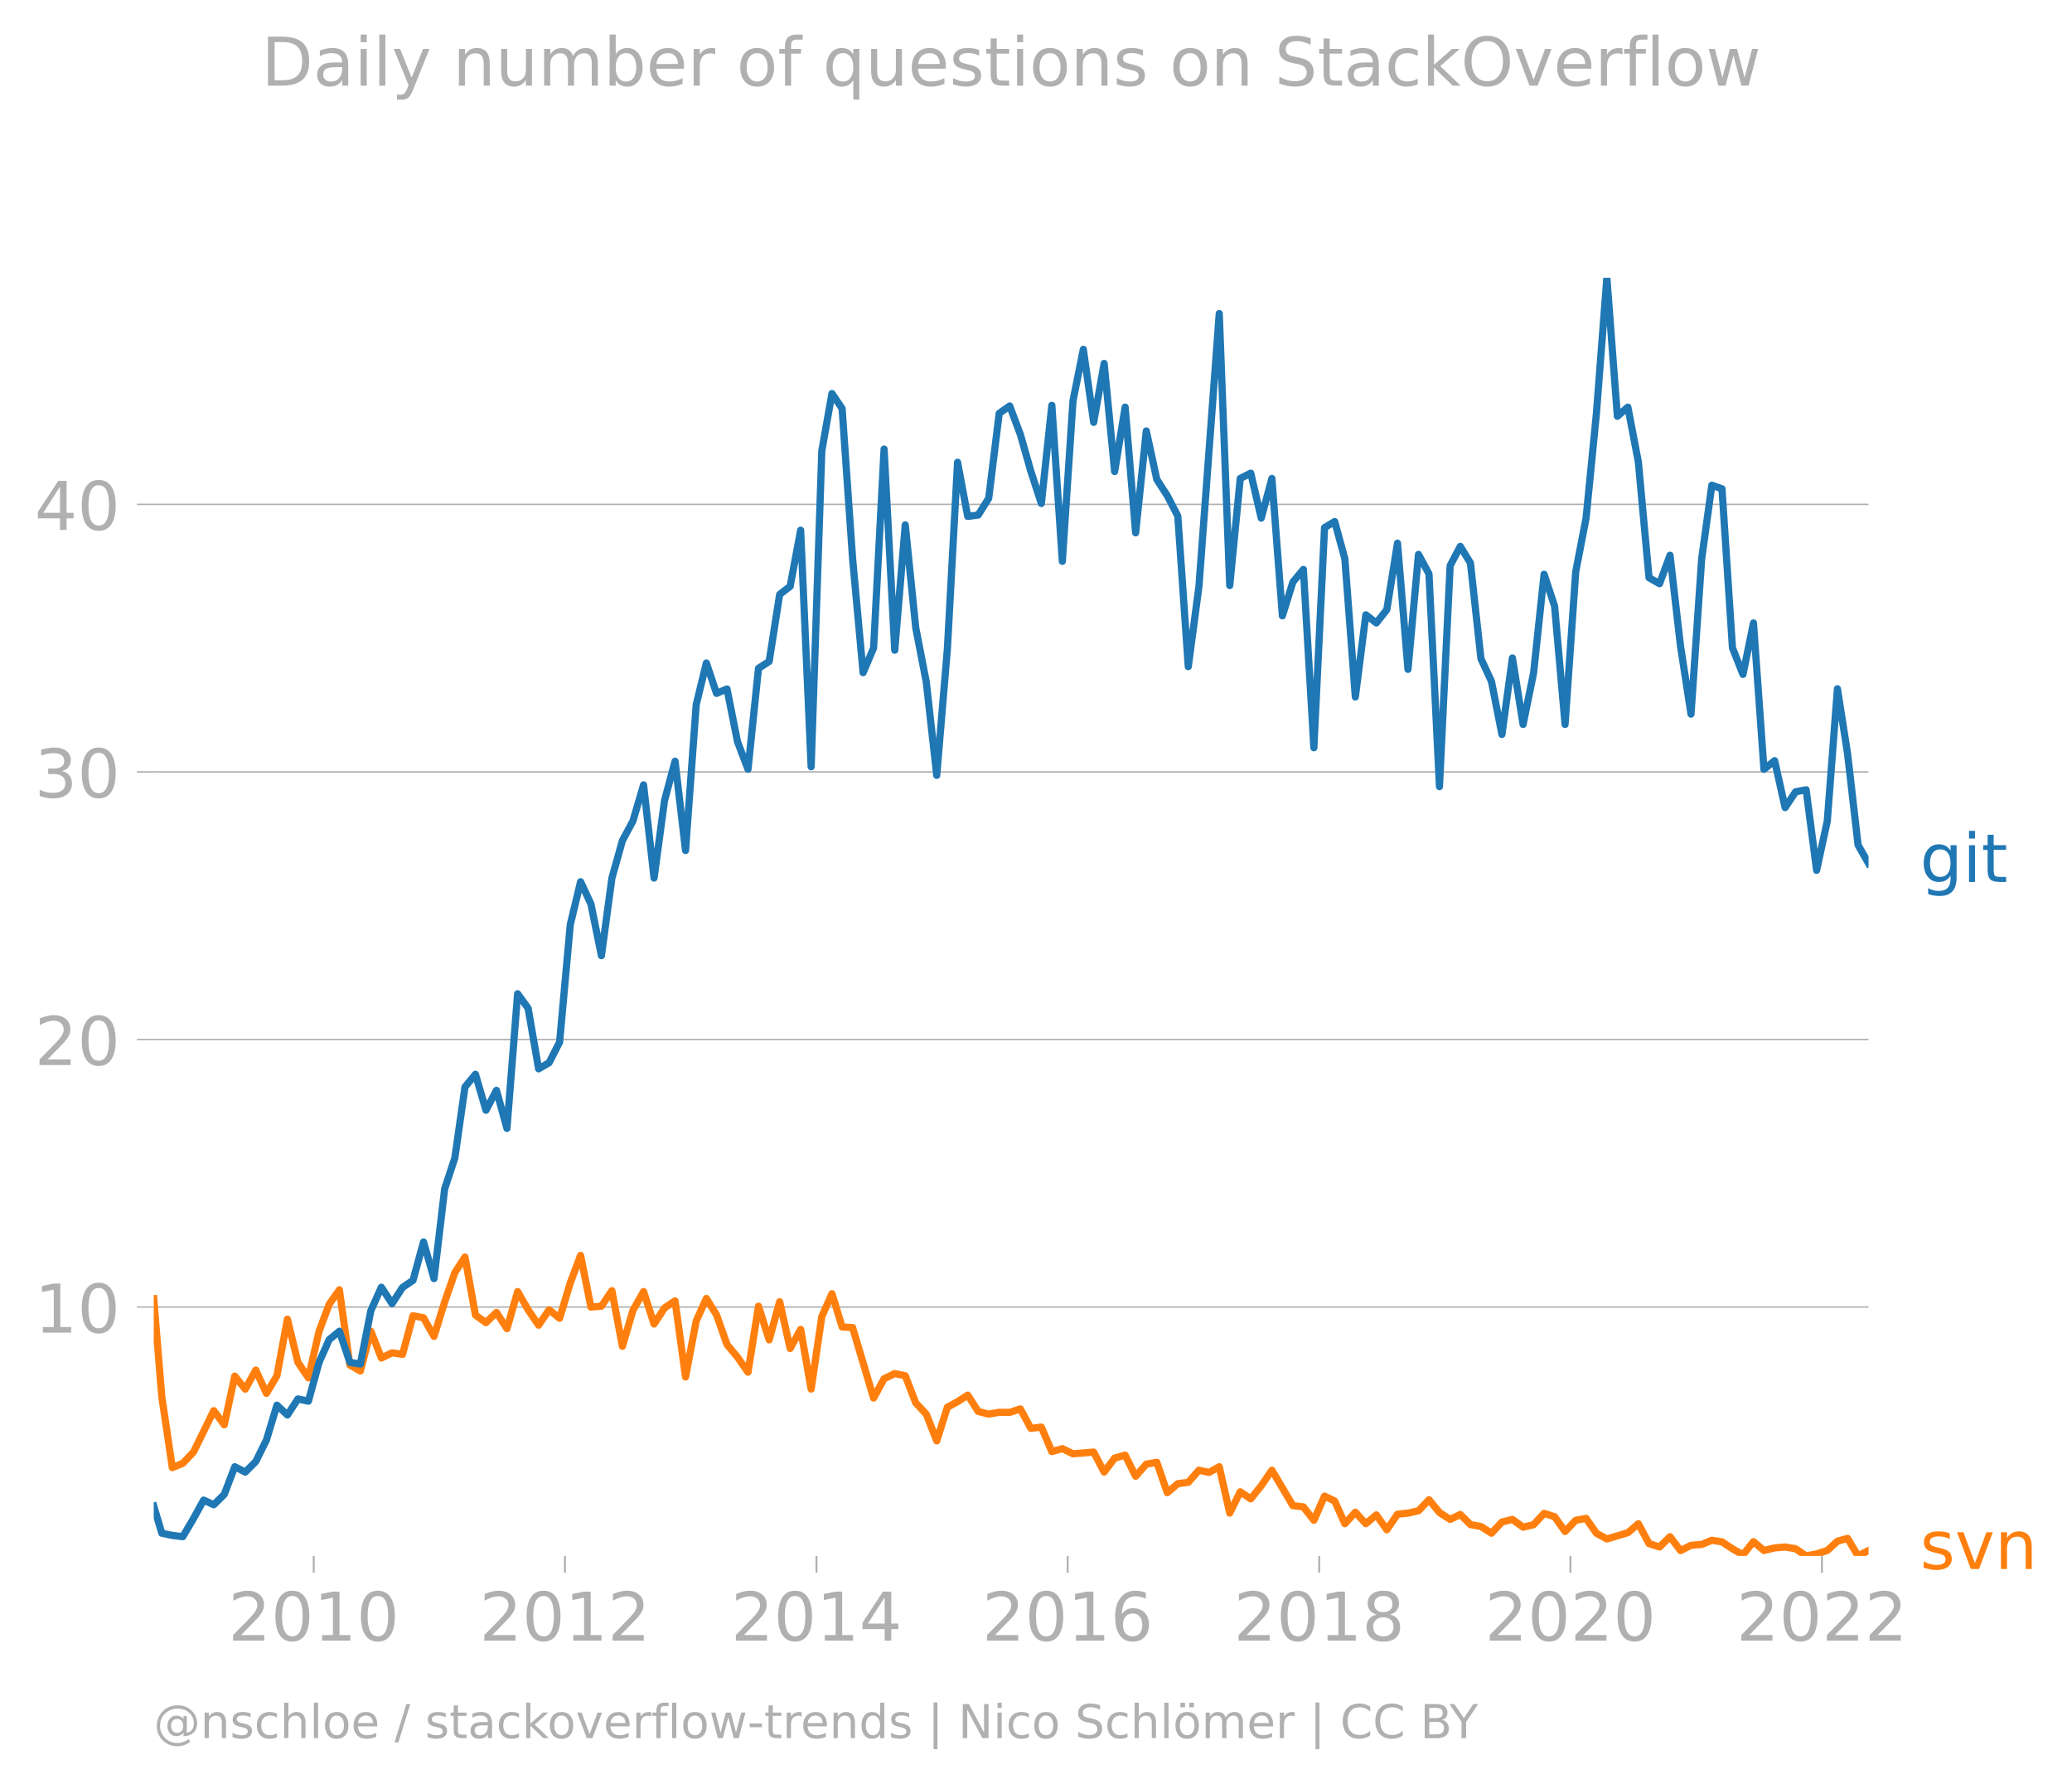
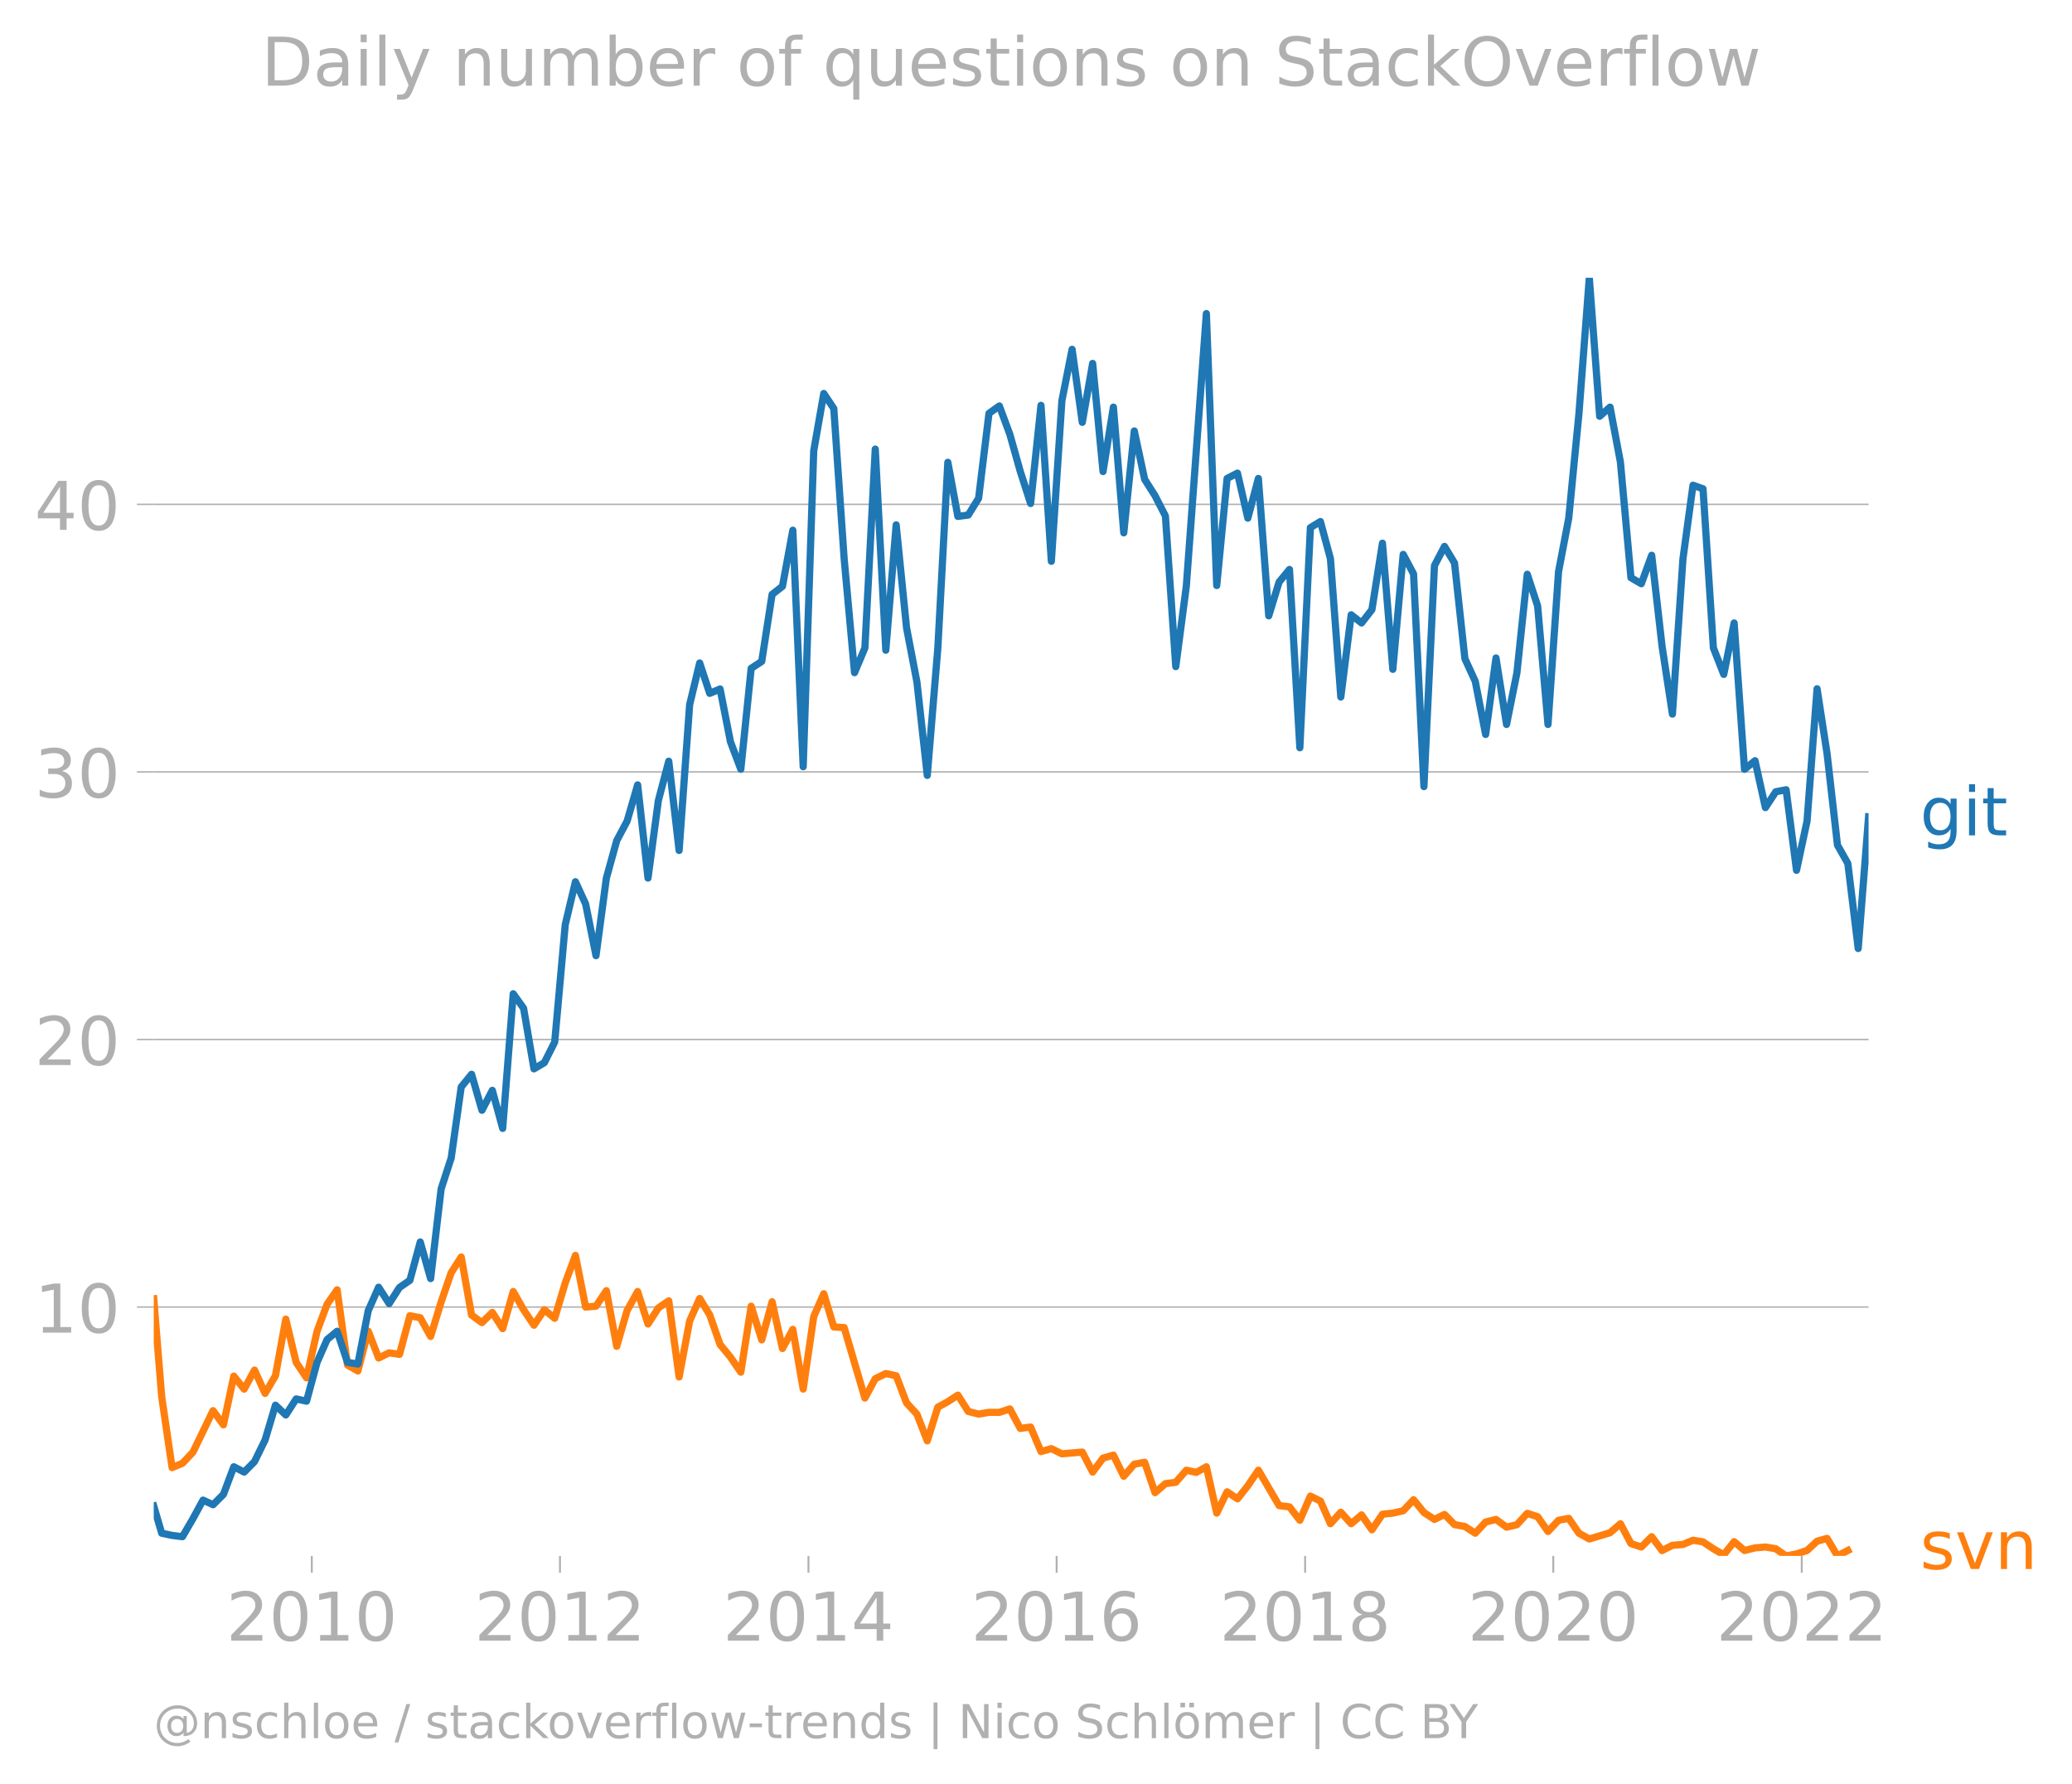
<svg xmlns="http://www.w3.org/2000/svg" xmlns:xlink="http://www.w3.org/1999/xlink" width="575.334" height="495.169" viewBox="0 0 431.5 371.377">
  <defs>
    <style>*{stroke-linejoin:round;stroke-linecap:butt}</style>
  </defs>
  <g id="figure_1">
    <path d="M0 371.377h431.5V0H0v371.377z" style="fill:none" id="patch_1" />
    <g id="axes_1">
      <path d="M32.015 323.95h357.12V57.838H32.015V323.95z" style="fill:none" id="patch_2" />
      <g id="matplotlib.axis_1">
        <g id="xtick_1">
          <g id="line2d_1">
            <defs>
-               <path id="m2848f52744" d="M0 0v3.5" style="stroke:#b0b0b0;stroke-width:.4" />
-             </defs>
-             <use xlink:href="#m2848f52744" x="65.337" y="323.95" style="fill:#b0b0b0;stroke:#b0b0b0;stroke-width:.4" />
-           </g>
-           <g style="fill:#b0b0b0" transform="matrix(.14 0 0 -.14 47.522 341.588)" id="text_1">
+               <path id="m1776e7168a" d="M0 0v3.5" style="stroke:#b0b0b0;stroke-width:.4" />
+             </defs>
+             <use xlink:href="#m1776e7168a" x="64.934" y="323.95" style="fill:#b0b0b0;stroke:#b0b0b0;stroke-width:.4" />
+           </g>
+           <g style="fill:#b0b0b0" transform="matrix(.14 0 0 -.14 47.12 341.588)" id="text_1">
            <defs>
              <path id="DejaVuSans-32" d="M1228 531h2203V0H469v531q359 372 979 998 621 627 780 809 303 340 423 576 121 236 121 464 0 372-261 606-261 235-680 235-297 0-627-103-329-103-704-313v638q381 153 712 231 332 78 607 78 725 0 1156-363 431-362 431-968 0-288-108-546-107-257-392-607-78-91-497-524-418-433-1181-1211z" transform="scale(.01563)" />
              <path id="DejaVuSans-30" d="M2034 4250q-487 0-733-480-245-479-245-1442 0-959 245-1439 246-480 733-480 491 0 736 480 246 480 246 1439 0 963-246 1442-245 480-736 480zm0 500q785 0 1199-621 414-620 414-1801 0-1178-414-1799Q2819-91 2034-91q-784 0-1198 620-414 621-414 1799 0 1181 414 1801 414 621 1198 621z" transform="scale(.01563)" />
              <path id="DejaVuSans-31" d="M794 531h1031v3560L703 3866v575l1116 225h631V531h1031V0H794v531z" transform="scale(.01563)" />
            </defs>
            <use xlink:href="#DejaVuSans-32" />
            <use xlink:href="#DejaVuSans-30" x="63.623" />
            <use xlink:href="#DejaVuSans-31" x="127.246" />
            <use xlink:href="#DejaVuSans-30" x="190.869" />
          </g>
        </g>
        <g id="xtick_2">
-           <use xlink:href="#m2848f52744" x="117.649" y="323.95" style="fill:#b0b0b0;stroke:#b0b0b0;stroke-width:.4" id="line2d_2" />
-           <g style="fill:#b0b0b0" transform="matrix(.14 0 0 -.14 99.834 341.588)" id="text_2">
+           <use xlink:href="#m1776e7168a" x="116.614" y="323.95" style="fill:#b0b0b0;stroke:#b0b0b0;stroke-width:.4" id="line2d_2" />
+           <g style="fill:#b0b0b0" transform="matrix(.14 0 0 -.14 98.799 341.588)" id="text_2">
            <use xlink:href="#DejaVuSans-32" />
            <use xlink:href="#DejaVuSans-30" x="63.623" />
            <use xlink:href="#DejaVuSans-31" x="127.246" />
            <use xlink:href="#DejaVuSans-32" x="190.869" />
          </g>
        </g>
        <g id="xtick_3">
-           <use xlink:href="#m2848f52744" x="170.033" y="323.95" style="fill:#b0b0b0;stroke:#b0b0b0;stroke-width:.4" id="line2d_3" />
-           <g style="fill:#b0b0b0" transform="matrix(.14 0 0 -.14 152.218 341.588)" id="text_3">
+           <use xlink:href="#m1776e7168a" x="168.364" y="323.95" style="fill:#b0b0b0;stroke:#b0b0b0;stroke-width:.4" id="line2d_3" />
+           <g style="fill:#b0b0b0" transform="matrix(.14 0 0 -.14 150.55 341.588)" id="text_3">
            <defs>
              <path id="DejaVuSans-34" d="M2419 4116 825 1625h1594v2491zm-166 550h794V1625h666v-525h-666V0h-628v1100H313v609l1940 2957z" transform="scale(.01563)" />
            </defs>
            <use xlink:href="#DejaVuSans-32" />
            <use xlink:href="#DejaVuSans-30" x="63.623" />
            <use xlink:href="#DejaVuSans-31" x="127.246" />
            <use xlink:href="#DejaVuSans-34" x="190.869" />
          </g>
        </g>
        <g id="xtick_4">
-           <use xlink:href="#m2848f52744" x="222.345" y="323.95" style="fill:#b0b0b0;stroke:#b0b0b0;stroke-width:.4" id="line2d_4" />
-           <g style="fill:#b0b0b0" transform="matrix(.14 0 0 -.14 204.53 341.588)" id="text_4">
+           <use xlink:href="#m1776e7168a" x="220.044" y="323.95" style="fill:#b0b0b0;stroke:#b0b0b0;stroke-width:.4" id="line2d_4" />
+           <g style="fill:#b0b0b0" transform="matrix(.14 0 0 -.14 202.229 341.588)" id="text_4">
            <defs>
              <path id="DejaVuSans-36" d="M2113 2584q-425 0-674-291-248-290-248-796 0-503 248-796 249-292 674-292t673 292q248 293 248 796 0 506-248 796-248 291-673 291zm1253 1979v-575q-238 112-480 171-242 60-480 60-625 0-955-422-329-422-376-1275 184 272 462 417 279 145 613 145 703 0 1111-427 408-426 408-1160 0-719-425-1154Q2819-91 2113-91q-810 0-1238 620-428 621-428 1799 0 1106 525 1764t1409 658q238 0 480-47t505-140z" transform="scale(.01563)" />
            </defs>
            <use xlink:href="#DejaVuSans-32" />
            <use xlink:href="#DejaVuSans-30" x="63.623" />
            <use xlink:href="#DejaVuSans-31" x="127.246" />
            <use xlink:href="#DejaVuSans-36" x="190.869" />
          </g>
        </g>
        <g id="xtick_5">
-           <use xlink:href="#m2848f52744" x="274.729" y="323.95" style="fill:#b0b0b0;stroke:#b0b0b0;stroke-width:.4" id="line2d_5" />
-           <g style="fill:#b0b0b0" transform="matrix(.14 0 0 -.14 256.914 341.588)" id="text_5">
+           <use xlink:href="#m1776e7168a" x="271.794" y="323.95" style="fill:#b0b0b0;stroke:#b0b0b0;stroke-width:.4" id="line2d_5" />
+           <g style="fill:#b0b0b0" transform="matrix(.14 0 0 -.14 253.98 341.588)" id="text_5">
            <defs>
              <path id="DejaVuSans-38" d="M2034 2216q-450 0-708-241-257-241-257-662 0-422 257-663 258-241 708-241t709 242q260 243 260 662 0 421-258 662-257 241-711 241zm-631 268q-406 100-633 378-226 279-226 679 0 559 398 884 399 325 1092 325 697 0 1094-325t397-884q0-400-227-679-226-278-629-378 456-106 710-416 255-309 255-755 0-679-414-1042Q2806-91 2034-91q-771 0-1186 362-414 363-414 1042 0 446 256 755 257 310 713 416zm-231 997q0-362 226-565 227-203 636-203 407 0 636 203 230 203 230 565 0 363-230 566-229 203-636 203-409 0-636-203-226-203-226-566z" transform="scale(.01563)" />
            </defs>
            <use xlink:href="#DejaVuSans-32" />
            <use xlink:href="#DejaVuSans-30" x="63.623" />
            <use xlink:href="#DejaVuSans-31" x="127.246" />
            <use xlink:href="#DejaVuSans-38" x="190.869" />
          </g>
        </g>
        <g id="xtick_6">
-           <use xlink:href="#m2848f52744" x="327.041" y="323.95" style="fill:#b0b0b0;stroke:#b0b0b0;stroke-width:.4" id="line2d_6" />
-           <g style="fill:#b0b0b0" transform="matrix(.14 0 0 -.14 309.226 341.588)" id="text_6">
+           <use xlink:href="#m1776e7168a" x="323.474" y="323.95" style="fill:#b0b0b0;stroke:#b0b0b0;stroke-width:.4" id="line2d_6" />
+           <g style="fill:#b0b0b0" transform="matrix(.14 0 0 -.14 305.659 341.588)" id="text_6">
            <use xlink:href="#DejaVuSans-32" />
            <use xlink:href="#DejaVuSans-30" x="63.623" />
            <use xlink:href="#DejaVuSans-32" x="127.246" />
            <use xlink:href="#DejaVuSans-30" x="190.869" />
          </g>
        </g>
        <g id="xtick_7">
-           <use xlink:href="#m2848f52744" x="379.425" y="323.95" style="fill:#b0b0b0;stroke:#b0b0b0;stroke-width:.4" id="line2d_7" />
-           <g style="fill:#b0b0b0" transform="matrix(.14 0 0 -.14 361.61 341.588)" id="text_7">
+           <use xlink:href="#m1776e7168a" x="375.224" y="323.95" style="fill:#b0b0b0;stroke:#b0b0b0;stroke-width:.4" id="line2d_7" />
+           <g style="fill:#b0b0b0" transform="matrix(.14 0 0 -.14 357.409 341.588)" id="text_7">
            <use xlink:href="#DejaVuSans-32" />
            <use xlink:href="#DejaVuSans-30" x="63.623" />
            <use xlink:href="#DejaVuSans-32" x="127.246" />
            <use xlink:href="#DejaVuSans-32" x="190.869" />
          </g>
        </g>
      </g>
      <g id="matplotlib.axis_2">
        <g id="ytick_1">
-           <path d="M32.015 272.139h357.12" clip-path="url(#pe08a2fdf69)" style="fill:none;stroke:#b0b0b0;stroke-width:.3;stroke-linecap:square" id="line2d_8" />
+           <path d="M32.015 272.139h357.12" clip-path="url(#p04bb171eb3)" style="fill:none;stroke:#b0b0b0;stroke-width:.3;stroke-linecap:square" id="line2d_8" />
          <g id="line2d_9">
            <defs>
-               <path id="m4ba62259a7" d="M0 0h-3.5" style="stroke:#b0b0b0;stroke-width:.3" />
-             </defs>
-             <use xlink:href="#m4ba62259a7" x="32.015" y="272.139" style="fill:#b0b0b0;stroke:#b0b0b0;stroke-width:.3" />
+               <path id="m6f323bd653" d="M0 0h-3.5" style="stroke:#b0b0b0;stroke-width:.3" />
+             </defs>
+             <use xlink:href="#m6f323bd653" x="32.015" y="272.139" style="fill:#b0b0b0;stroke:#b0b0b0;stroke-width:.3" />
          </g>
          <g style="fill:#b0b0b0" transform="matrix(.14 0 0 -.14 7.2 277.458)" id="text_8">
            <use xlink:href="#DejaVuSans-31" />
            <use xlink:href="#DejaVuSans-30" x="63.623" />
          </g>
        </g>
        <g id="ytick_2">
-           <path d="M32.015 216.428h357.12" clip-path="url(#pe08a2fdf69)" style="fill:none;stroke:#b0b0b0;stroke-width:.3;stroke-linecap:square" id="line2d_10" />
-           <use xlink:href="#m4ba62259a7" x="32.015" y="216.428" style="fill:#b0b0b0;stroke:#b0b0b0;stroke-width:.3" id="line2d_11" />
+           <path d="M32.015 216.428h357.12" clip-path="url(#p04bb171eb3)" style="fill:none;stroke:#b0b0b0;stroke-width:.3;stroke-linecap:square" id="line2d_10" />
+           <use xlink:href="#m6f323bd653" x="32.015" y="216.428" style="fill:#b0b0b0;stroke:#b0b0b0;stroke-width:.3" id="line2d_11" />
          <g style="fill:#b0b0b0" transform="matrix(.14 0 0 -.14 7.2 221.747)" id="text_9">
            <use xlink:href="#DejaVuSans-32" />
            <use xlink:href="#DejaVuSans-30" x="63.623" />
          </g>
        </g>
        <g id="ytick_3">
-           <path d="M32.015 160.717h357.12" clip-path="url(#pe08a2fdf69)" style="fill:none;stroke:#b0b0b0;stroke-width:.3;stroke-linecap:square" id="line2d_12" />
-           <use xlink:href="#m4ba62259a7" x="32.015" y="160.717" style="fill:#b0b0b0;stroke:#b0b0b0;stroke-width:.3" id="line2d_13" />
+           <path d="M32.015 160.717h357.12" clip-path="url(#p04bb171eb3)" style="fill:none;stroke:#b0b0b0;stroke-width:.3;stroke-linecap:square" id="line2d_12" />
+           <use xlink:href="#m6f323bd653" x="32.015" y="160.717" style="fill:#b0b0b0;stroke:#b0b0b0;stroke-width:.3" id="line2d_13" />
          <g style="fill:#b0b0b0" transform="matrix(.14 0 0 -.14 7.2 166.036)" id="text_10">
            <defs>
              <path id="DejaVuSans-33" d="M2597 2516q453-97 707-404 255-306 255-756 0-690-475-1069Q2609-91 1734-91q-293 0-604 58T488 141v609q262-153 574-231 313-78 654-78 593 0 904 234t311 681q0 413-289 645-289 233-804 233h-544v519h569q465 0 712 186t247 536q0 359-255 551-254 193-729 193-260 0-557-57-297-56-653-174v562q360 100 674 150t592 50q719 0 1137-327 419-326 419-882 0-388-222-655t-631-370z" transform="scale(.01563)" />
            </defs>
            <use xlink:href="#DejaVuSans-33" />
            <use xlink:href="#DejaVuSans-30" x="63.623" />
          </g>
        </g>
        <g id="ytick_4">
-           <path d="M32.015 105.006h357.12" clip-path="url(#pe08a2fdf69)" style="fill:none;stroke:#b0b0b0;stroke-width:.3;stroke-linecap:square" id="line2d_14" />
-           <use xlink:href="#m4ba62259a7" x="32.015" y="105.006" style="fill:#b0b0b0;stroke:#b0b0b0;stroke-width:.3" id="line2d_15" />
+           <path d="M32.015 105.006h357.12" clip-path="url(#p04bb171eb3)" style="fill:none;stroke:#b0b0b0;stroke-width:.3;stroke-linecap:square" id="line2d_14" />
+           <use xlink:href="#m6f323bd653" x="32.015" y="105.006" style="fill:#b0b0b0;stroke:#b0b0b0;stroke-width:.3" id="line2d_15" />
          <g style="fill:#b0b0b0" transform="matrix(.14 0 0 -.14 7.2 110.325)" id="text_11">
            <use xlink:href="#DejaVuSans-34" />
            <use xlink:href="#DejaVuSans-30" x="63.623" />
          </g>
        </g>
      </g>
-       <path d="m32.015 270.398 1.684 20.43 2.186 14.737 2.185-.898 2.222-2.337 4.228-8.626 2.185 2.948 2.186-10.136 2.186 2.707 2.185-3.965 2.222 4.852 2.185-3.672 2.186-11.783 2.186 8.997 2.185 3.223 2.222-9.704 2.114-5.63 2.114-2.996 2.185 15.664 2.186 1.228 2.186-8.284 2.185 5.589 2.222-1.078 2.186.317 2.185-8.045 2.186.431 2.185 3.882 2.222-7.189 2.114-6.084 2.114-3.26 2.186 12.094 2.185 1.564 2.186-2.121 2.185 3.379 2.222-7.728 2.186 3.792 2.185 3.217 2.186-3.217 2.186 1.779 2.221-7.368 2.15-5.726 2.15 10.758 2.185-.186 2.186-3.229 2.186 11.586 2.185-7.452 2.222-3.954 2.185 6.763 2.186-3.349 2.186-1.48 2.185 15.857 2.222-11.68 2.114-4.667 2.114 3.408 2.185 6.182 2.186 2.624 2.186 3.133 2.185-13.736 2.222 7.009 2.185-7.943 2.186 9.74 2.186-3.984 2.185 12.43 2.222-15.095 2.114-4.763 2.114 6.92 2.185.137 4.372 14.67 2.185-4.025 2.222-1.078 2.185.46 2.186 5.65 2.186 2.336 2.185 5.571 2.222-7.009 2.114-1.148 2.114-1.368 2.186 3.397 2.185.557 2.186-.371 2.185.012 2.222-.72 2.186 4.05 2.185-.275 2.186 5.104 2.185-.611 2.222 1.078 4.3-.36 2.185 4.164 2.186-2.906 2.186-.623 2.185 4.397 2.222-2.516 2.185-.395 2.186 6.326 2.186-1.87 2.185-.287 2.222-2.516 2.114.456 2.114-1.174 2.185 9.65 2.186-4.439 2.186 1.468 2.185-2.726 2.222-3.235 4.371 7.369 2.186.263 2.185 2.792 2.222-5.032 2.114 1.033 2.114 4.718 2.185-2.397 2.186 2.397 2.186-1.84 2.185 3.098 2.222-3.235 2.185-.234 2.186-.485 2.186-2.3 2.185 2.66 2.222 1.437 2.114-1.033 2.114 2.111 2.185.396 2.186 1.401 2.186-2.33 2.185-.545 2.222 1.617 2.186-.515 2.185-2.36 2.186.689 2.185 3.085 2.222-2.336 2.15-.397 2.15 3.092 2.185 1.198 4.371-1.3 2.186-1.874 2.222 4.133 2.185.713 2.186-2.15 2.186 2.893 2.185-1.097 2.222-.18 2.114-.872 2.114.334 2.185 1.443 2.186 1.252 2.186-2.737 2.185 1.839 2.222-.54 2.185-.185 2.186.365 2.186 1.492 2.185-.414 2.222-.718 2.114-1.932 2.114-.584 2.185 3.648 2.186-1.132h0" clip-path="url(#pe08a2fdf69)" style="fill:none;stroke:#ff7f0e;stroke-width:1.5;stroke-linecap:square" id="line2d_16" />
-       <path d="m32.015 313.574 1.684 5.65 2.186.455 2.185.263 2.222-3.774 2.114-3.838 2.114.963 2.185-2.157 2.186-5.75 2.186 1.108 2.185-2.187 2.222-4.493 2.185-7.248 2.186 2.037 2.186-3.337 2.185.461 2.222-8.087 2.114-4.736 2.114-1.733 2.185 6.481 2.186.348 2.186-11.118 2.185-4.877 2.222 3.415 2.186-3.367 2.185-1.485 2.186-7.986 2.185 7.626 2.222-18.69 2.114-6.418 2.114-14.788 2.186-2.642 2.185 7.494 2.186-4.151 2.185 7.925 2.222-28.035 2.186 3.025 2.185 12.61 2.186-1.282 2.186-4.289 2.221-24.44 2.15-8.95 2.15 4.636 2.185 10.759 2.186-16.15 2.186-7.806 2.185-4.055 2.222-7.548 2.185 19.403 2.186-16.168 2.186-8.16 2.185 18.583 2.222-30.371 2.114-8.665 2.114 6.328 2.185-.916 2.186 10.98 2.186 5.733 2.185-21.008 2.222-1.438 2.185-13.952 2.186-1.683 2.186-11.687 2.185 49.247 2.222-65.775 2.114-11.938 2.114 3.132 2.185 31.276 2.186 23.716 2.186-5.146 2.185-41.4 2.222 41.874 2.185-26.1 2.186 21.427 2.186 11.256 2.185 19.475 2.222-26.418 2.114-38.766 2.114 11.27 2.186-.287 2.185-3.487 2.186-17.683 2.185-1.546 2.222 5.93 2.186 7.686 2.185 6.692 2.186-20.434 2.185 32.474 2.222-33.426 2.15-10.709 2.15 15.202 2.185-12.269 2.186 22.512 2.186-13.412 2.185 26.172 2.222-21.206 2.185 10.076 2.186 3.402 2.186 4.211 2.185 31.372 2.222-16.713 4.228-56.79 2.185 56.616 2.186-22.29 2.186-1.108 2.185 9.375 2.222-8.267 2.185 28.604 2.186-7.039 2.186-2.617 2.185 37.122 2.222-45.826 2.114-1.271 2.114 7.74 2.185 28.79 2.186-17.109 2.186 1.696 2.185-2.774 2.222-13.838 2.185 26.268 2.186-23.931 2.186 4.061 2.185 44.281 2.222-46.006 2.114-4.005 2.114 3.466 2.185 19.906 2.186 4.714 2.186 11.07 2.185-15.922 2.222 13.838 2.186-10.729 2.185-20.541 2.186 6.613 2.185 24.657 2.222-31.81 2.15-11.135 2.15-21.751 2.185-28.3 2.186 28.839 2.185-1.911 2.186 11.435 2.222 24.082 2.185 1.252 2.186-5.925 2.186 18.924 2.185 14.143 2.222-32.348 2.114-15.301 2.114.744 2.185 33.133 2.186 5.506 2.186-10.705 2.185 30.473 2.222-1.797 2.185 9.764 2.186-3.294 2.186-.42 2.185 16.773 2.222-10.243 2.114-27.554 2.114 13.536 2.185 19.002 2.186 3.822h0" clip-path="url(#pe08a2fdf69)" style="fill:none;stroke:#1f77b4;stroke-width:1.5;stroke-linecap:square" id="line2d_17" />
-       <g style="fill:#1f77b4" transform="matrix(.14 0 0 -.14 399.849 183.63)" id="text_12">
+       <path d="m32.015 270.398 1.664 20.43 2.159 14.737 2.16-.898 2.194-2.337 4.177-8.626 2.159 2.948 2.159-10.136 2.16 2.707 2.158-3.965 2.195 4.852 2.16-3.672 2.158-11.783 2.16 8.997 2.159 3.223 2.194-9.704 2.089-5.63 2.088-2.996 2.16 15.664 2.159 1.228 2.159-8.284 2.16 5.589 2.194-1.078 2.159.317 2.16-8.045 2.158.431 2.16 3.882 2.194-7.189 2.089-6.084 2.088-3.26 2.16 12.094 2.159 1.564 2.159-2.121 2.159 3.379 2.195-7.728 2.159 3.792 2.159 3.217 2.16-3.217 2.158 1.779 2.195-7.368 2.124-5.726 2.124 10.758 2.159-.186 2.16-3.229 2.158 11.586 2.16-7.452 2.194-3.954 2.16 6.763 2.159-3.349 2.159-1.48 2.159 15.857 2.195-11.68 2.088-4.667 2.088 3.408 2.16 6.182 2.159 2.624 2.16 3.133 2.158-13.736 2.195 7.009 2.16-7.943 2.158 9.74 2.16-3.984 2.159 12.43 2.194-15.095 2.089-4.763 2.088 6.92 2.16.137 4.318 14.67 2.16-4.025 2.194-1.078 2.159.46 2.16 5.65 2.158 2.336 2.16 5.571 2.194-7.009 2.089-1.148 2.088-1.368 2.16 3.397 2.158.557 2.16-.371 2.159.012 2.195-.72 2.159 4.05 2.159-.275 2.16 5.104 2.158-.611 2.195 1.078 4.248-.36 2.159 4.164 2.16-2.906 2.158-.623 2.16 4.397 2.194-2.516 2.16-.395 2.159 6.326 2.159-1.87 2.159-.287 2.195-2.516 2.088.456 2.088-1.174 2.16 9.65 2.159-4.439 2.16 1.468 2.158-2.726 2.195-3.235 4.318 7.369 2.16.263 2.159 2.792 2.194-5.032 2.089 1.033 2.088 4.718 2.16-2.397 2.159 2.397 2.159-1.84 2.16 3.098 2.194-3.235 2.159-.234 2.16-.485 2.158-2.3 2.16 2.66 2.194 1.437 2.089-1.033 2.088 2.111 2.16.396 2.158 1.401 2.16-2.33 2.159-.545 2.194 1.617 2.16-.515 2.159-2.36 2.16.689 2.158 3.085 2.195-2.336 2.124-.397 2.124 3.092 2.159 1.198 4.318-1.3 2.16-1.874 2.194 4.133 2.16.713 2.158-2.15 2.16 2.893 2.159-1.097 2.195-.18 2.088-.872 2.088.334 2.16 1.443 2.159 1.252 2.159-2.737 2.16 1.839 2.194-.54 2.159-.185 2.16.365 2.158 1.492 2.16-.414 2.194-.718 2.089-1.932 2.088-.584 2.16 3.648 2.159-1.132h0" clip-path="url(#p04bb171eb3)" style="fill:none;stroke:#ff7f0e;stroke-width:1.5;stroke-linecap:square" id="line2d_16" />
+       <path d="m32.015 313.574 1.664 5.65 2.159.455 2.16.263 2.194-3.774 2.088-3.838 2.089.963 2.159-2.157 2.159-5.75 2.16 1.108 2.158-2.187 2.195-4.493 2.16-7.248 2.158 2.037 2.16-3.337 2.159.461 2.194-8.087 2.089-4.736 2.088-1.733 2.16 6.481 2.159.348 2.159-11.118 2.16-4.877 2.194 3.415 2.159-3.367 2.16-1.485 2.158-7.986 2.16 7.626 2.194-18.69 2.089-6.418 2.088-14.788 2.16-2.642 2.159 7.494 2.159-4.151 2.159 7.925 2.195-28.035 2.159 3.025 2.159 12.61 2.16-1.282 2.158-4.289 2.195-24.44 2.124-8.95 2.124 4.636 2.159 10.759 2.16-16.15 2.158-7.806 2.16-4.055 2.194-7.548 2.16 19.403 2.159-16.168 2.159-8.16 2.159 18.583 2.195-30.371 2.088-8.665 2.088 6.328 2.16-.916 2.159 10.98 2.16 5.733 2.158-21.008 2.195-1.438 2.16-13.952 2.158-1.683 2.16-11.687 2.159 49.247 2.194-65.775 2.089-11.938 2.088 3.132 2.16 31.276 2.159 23.716 2.159-5.146 2.16-41.4 2.194 41.874 2.159-26.1 2.16 21.427 2.158 11.256 2.16 19.475 2.194-26.418 2.089-38.766 2.088 11.27 2.16-.287 2.158-3.487 2.16-17.683 2.159-1.546 2.195 5.93 2.159 7.686 2.159 6.692 2.16-20.434 2.158 32.474 2.195-33.426 2.124-10.709 2.124 15.202 2.159-12.269 2.16 22.512 2.158-13.412 2.16 26.172 2.194-21.206 2.16 10.076 2.159 3.402 2.159 4.211 2.159 31.372 2.195-16.713 4.176-56.79 2.16 56.616 2.159-22.29 2.16-1.108 2.158 9.375 2.195-8.267 2.16 28.604 2.158-7.039 2.16-2.617 2.159 37.122 2.194-45.826 2.089-1.271 2.088 7.74 2.16 28.79 2.159-17.109 2.159 1.696 2.16-2.774 2.194-13.838 2.159 26.268 2.16-23.931 2.158 4.061 2.16 44.281 2.194-46.006 2.089-4.005 2.088 3.466 2.16 19.906 2.158 4.714 2.16 11.07 2.159-15.922 2.194 13.838 2.16-10.729 2.159-20.541 2.16 6.613 2.158 24.657 2.195-31.81 2.124-11.135 2.124-21.751 2.159-28.3 2.159 28.839 2.16-1.911 2.158 11.435 2.195 24.082 2.16 1.252 2.158-5.925 2.16 18.924 2.159 14.143 2.195-32.348 2.088-15.301 2.088.744 2.16 33.133 2.159 5.506 2.159-10.705 2.16 30.473 2.194-1.797 2.159 9.764 2.16-3.294 2.158-.42 2.16 16.773 2.194-10.243 2.089-27.554 2.088 13.536 2.16 19.002 2.159 3.822 2.159 17.72 2.159-27.425h0" clip-path="url(#p04bb171eb3)" style="fill:none;stroke:#1f77b4;stroke-width:1.5;stroke-linecap:square" id="line2d_17" />
+       <g style="fill:#1f77b4" transform="matrix(.14 0 0 -.14 399.849 173.925)" id="text_12">
        <defs>
          <path id="DejaVuSans-67" d="M2906 1791q0 625-258 968-257 344-723 344-462 0-720-344-258-343-258-968 0-622 258-966t720-344q466 0 723 344 258 344 258 966zm575-1357q0-893-397-1329-396-436-1215-436-303 0-572 45t-522 139v559q253-137 500-202 247-66 503-66 566 0 847 295t281 892v285q-178-310-456-463T1784 0Q1141 0 747 490 353 981 353 1791q0 812 394 1302 394 491 1037 491 388 0 666-153t456-462v531h575V434z" transform="scale(.01563)" />
          <path id="DejaVuSans-69" d="M603 3500h575V0H603v3500zm0 1363h575v-729H603v729z" transform="scale(.01563)" />
          <path id="DejaVuSans-74" d="M1172 4494v-994h1184v-447H1172V1153q0-428 117-550t477-122h590V0h-590q-666 0-919 248-253 249-253 905v1900H172v447h422v994h578z" transform="scale(.01563)" />
        </defs>
        <use xlink:href="#DejaVuSans-67" />
        <use xlink:href="#DejaVuSans-69" x="63.477" />
        <use xlink:href="#DejaVuSans-74" x="91.26" />
      </g>
      <g style="fill:#ff7f0e" transform="matrix(.14 0 0 -.14 399.849 326.68)" id="text_13">
        <defs>
          <path id="DejaVuSans-73" d="M2834 3397v-544q-243 125-506 187-262 63-544 63-428 0-642-131t-214-394q0-200 153-314t616-217l197-44q612-131 870-370t258-667q0-488-386-773Q2250-91 1575-91q-281 0-586 55T347 128v594q319-166 628-249 309-82 613-82 406 0 624 139 219 139 219 392 0 234-158 359-157 125-692 241l-200 47q-534 112-772 345-237 233-237 639 0 494 350 762 350 269 994 269 318 0 599-47 282-46 519-140z" transform="scale(.01563)" />
          <path id="DejaVuSans-76" d="M191 3500h609L1894 563l1094 2937h609L2284 0h-781L191 3500z" transform="scale(.01563)" />
          <path id="DejaVuSans-6e" d="M3513 2113V0h-575v2094q0 497-194 743-194 247-581 247-466 0-735-297-269-296-269-809V0H581v3500h578v-544q207 316 486 472 280 156 646 156 603 0 912-373 310-373 310-1098z" transform="scale(.01563)" />
        </defs>
        <use xlink:href="#DejaVuSans-73" />
        <use xlink:href="#DejaVuSans-76" x="52.1" />
        <use xlink:href="#DejaVuSans-6e" x="111.279" />
      </g>
      <g style="fill:#b0b0b0" transform="matrix(.09716 0 0 -.09716 32.015 361.886)" id="text_14">
        <defs>
          <path id="DejaVuSans-40" d="M2381 1678q0-447 222-702 222-254 610-254 384 0 604 256 221 256 221 700 0 438-225 695-225 258-607 258-378 0-602-256-223-256-223-697zm1703-934q-187-241-429-355t-564-114q-538 0-874 389t-336 1014q0 625 337 1015 338 391 873 391 322 0 565-117 244-117 428-354v409h447V722q457 69 714 417 258 349 258 902 0 334-99 628-98 294-298 544-325 409-792 626t-1017 217q-384 0-738-102-353-101-653-301-490-319-767-836-276-517-276-1120 0-497 179-932 180-434 521-765 328-325 759-495 431-171 922-171 403 0 792 136t714 389l281-347q-390-303-851-464t-936-161q-578 0-1091 205-512 205-912 595Q841 78 631 592q-209 514-209 1105 0 569 212 1084 213 516 607 907 403 396 931 607t1119 211q662 0 1229-272 568-271 952-771 234-307 357-666 124-359 124-744 0-822-497-1297T4084 263v481z" transform="scale(.01563)" />
          <path id="DejaVuSans-63" d="M3122 3366v-538q-244 135-489 202t-495 67q-560 0-870-355-309-354-309-995t309-996q310-354 870-354 250 0 495 67t489 202V134Q2881 22 2623-34q-257-57-548-57-791 0-1257 497-465 497-465 1341 0 856 470 1346 471 491 1290 491 265 0 518-55 253-54 491-163z" transform="scale(.01563)" />
          <path id="DejaVuSans-68" d="M3513 2113V0h-575v2094q0 497-194 743-194 247-581 247-466 0-735-297-269-296-269-809V0H581v4863h578V2956q207 316 486 472 280 156 646 156 603 0 912-373 310-373 310-1098z" transform="scale(.01563)" />
          <path id="DejaVuSans-6c" d="M603 4863h575V0H603v4863z" transform="scale(.01563)" />
          <path id="DejaVuSans-6f" d="M1959 3097q-462 0-731-361t-269-989q0-628 267-989 268-361 733-361 460 0 728 362 269 363 269 988 0 622-269 986-268 364-728 364zm0 487q750 0 1178-488 429-487 429-1349 0-859-429-1349Q2709-91 1959-91q-753 0-1180 489-426 490-426 1349 0 862 426 1349 427 488 1180 488z" transform="scale(.01563)" />
          <path id="DejaVuSans-65" d="M3597 1894v-281H953q38-594 358-905t892-311q331 0 642 81t618 244V178Q3153 47 2828-22t-659-69q-838 0-1327 487-489 488-489 1320 0 859 464 1363 464 505 1252 505 706 0 1117-455 411-454 411-1235zm-575 169q-6 471-264 752-258 282-683 282-481 0-770-272t-333-766l2050 4z" transform="scale(.01563)" />
          <path id="DejaVuSans-2f" d="M1625 4666h531L531-594H0l1625 5260z" transform="scale(.01563)" />
          <path id="DejaVuSans-61" d="M2194 1759q-697 0-966-159t-269-544q0-306 202-486 202-179 548-179 479 0 768 339t289 901v128h-572zm1147 238V0h-575v531q-197-318-491-470T1556-91q-537 0-855 302-317 302-317 808 0 590 395 890 396 300 1180 300h807v57q0 397-261 614t-733 217q-300 0-585-72-284-72-546-216v532q315 122 612 182 297 61 578 61 760 0 1135-394 375-393 375-1193z" transform="scale(.01563)" />
          <path id="DejaVuSans-6b" d="M581 4863h578V1991l1716 1509h734L1753 1863 3688 0h-750L1159 1709V0H581v4863z" transform="scale(.01563)" />
          <path id="DejaVuSans-72" d="M2631 2963q-97 56-211 82-114 27-251 27-488 0-749-317t-261-911V0H581v3500h578v-544q182 319 472 473 291 155 707 155 59 0 131-8 72-7 159-23l3-590z" transform="scale(.01563)" />
          <path id="DejaVuSans-66" d="M2375 4863v-479h-550q-309 0-430-125-120-125-120-450v-309h947v-447h-947V0H697v3053H147v447h550v244q0 584 272 851 272 268 862 268h544z" transform="scale(.01563)" />
          <path id="DejaVuSans-77" d="M269 3500h575l719-2731 715 2731h678l719-2731 716 2731h575L4050 0h-678l-753 2869L1863 0h-679L269 3500z" transform="scale(.01563)" />
          <path id="DejaVuSans-2d" d="M313 2009h1684v-512H313v512z" transform="scale(.01563)" />
          <path id="DejaVuSans-64" d="M2906 2969v1894h575V0h-575v525q-181-312-458-464-276-152-664-152-634 0-1033 506-398 507-398 1332t398 1331q399 506 1033 506 388 0 664-152 277-151 458-463zM947 1747q0-634 261-995t717-361q456 0 718 361 263 361 263 995t-263 995q-262 361-718 361t-717-361q-261-361-261-995z" transform="scale(.01563)" />
          <path id="DejaVuSans-7c" d="M1344 4891v-6400H813v6400h531z" transform="scale(.01563)" />
          <path id="DejaVuSans-4e" d="M628 4666h850L3547 763v3903h612V0h-850L1241 3903V0H628v4666z" transform="scale(.01563)" />
          <path id="DejaVuSans-53" d="M3425 4513v-616q-359 172-678 256-319 85-616 85-515 0-795-200t-280-569q0-310 186-468 186-157 705-254l381-78q706-135 1042-474t336-907q0-679-455-1029Q2797-91 1919-91q-331 0-705 75-373 75-773 222v650q384-215 753-325 369-109 725-109 540 0 834 212 294 213 294 607 0 343-211 537t-692 291l-385 75q-706 140-1022 440-315 300-315 835 0 619 436 975t1201 356q329 0 669-60 341-59 697-177z" transform="scale(.01563)" />
          <path id="DejaVuSans-f6" d="M1959 3097q-462 0-731-361t-269-989q0-628 267-989 268-361 733-361 460 0 728 362 269 363 269 988 0 622-269 986-268 364-728 364zm0 487q750 0 1178-488 429-487 429-1349 0-859-429-1349Q2709-91 1959-91q-753 0-1180 489-426 490-426 1349 0 862 426 1349 427 488 1180 488zm295 1266h634v-631h-634v631zm-1222 0h634v-631h-634v631z" transform="scale(.01563)" />
          <path id="DejaVuSans-6d" d="M3328 2828q216 388 516 572t706 184q547 0 844-383 297-382 297-1088V0h-578v2094q0 503-179 746-178 244-543 244-447 0-707-297-259-296-259-809V0h-578v2094q0 506-178 748t-550 242q-441 0-701-298-259-298-259-808V0H581v3500h578v-544q197 322 472 475t653 153q382 0 649-194 267-193 395-562z" transform="scale(.01563)" />
          <path id="DejaVuSans-43" d="M4122 4306v-665q-319 297-680 443-361 147-767 147-800 0-1225-489t-425-1414q0-922 425-1411t1225-489q406 0 767 147t680 444V359q-331-225-702-338-370-112-782-112-1060 0-1670 648-609 649-609 1771 0 1125 609 1773 610 649 1670 649 418 0 788-111 371-111 696-333z" transform="scale(.01563)" />
          <path id="DejaVuSans-42" d="M1259 2228V519h1013q509 0 754 211 246 211 246 645 0 438-246 645-245 208-754 208H1259zm0 1919V2741h935q462 0 688 173 227 174 227 530 0 353-227 528-226 175-688 175h-935zm-631 519h1613q722 0 1112-300 391-300 391-853 0-429-200-682t-588-315q466-100 724-418 258-317 258-792 0-625-425-966Q3088 0 2303 0H628v4666z" transform="scale(.01563)" />
          <path id="DejaVuSans-59" d="M-13 4666h679l1293-1919 1285 1919h678L2272 2222V0h-634v2222L-13 4666z" transform="scale(.01563)" />
        </defs>
        <use xlink:href="#DejaVuSans-40" />
        <use xlink:href="#DejaVuSans-6e" x="100" />
        <use xlink:href="#DejaVuSans-73" x="163.379" />
        <use xlink:href="#DejaVuSans-63" x="215.479" />
        <use xlink:href="#DejaVuSans-68" x="270.459" />
        <use xlink:href="#DejaVuSans-6c" x="333.838" />
        <use xlink:href="#DejaVuSans-6f" x="361.621" />
        <use xlink:href="#DejaVuSans-65" x="422.803" />
        <use xlink:href="#DejaVuSans-20" x="484.326" />
        <use xlink:href="#DejaVuSans-2f" x="516.113" />
        <use xlink:href="#DejaVuSans-20" x="549.805" />
        <use xlink:href="#DejaVuSans-73" x="581.592" />
        <use xlink:href="#DejaVuSans-74" x="633.691" />
        <use xlink:href="#DejaVuSans-61" x="672.9" />
        <use xlink:href="#DejaVuSans-63" x="734.18" />
        <use xlink:href="#DejaVuSans-6b" x="789.16" />
        <use xlink:href="#DejaVuSans-6f" x="843.445" />
        <use xlink:href="#DejaVuSans-76" x="904.627" />
        <use xlink:href="#DejaVuSans-65" x="963.807" />
        <use xlink:href="#DejaVuSans-72" x="1025.33" />
        <use xlink:href="#DejaVuSans-66" x="1066.443" />
        <use xlink:href="#DejaVuSans-6c" x="1101.648" />
        <use xlink:href="#DejaVuSans-6f" x="1129.432" />
        <use xlink:href="#DejaVuSans-77" x="1190.613" />
        <use xlink:href="#DejaVuSans-2d" x="1272.4" />
        <use xlink:href="#DejaVuSans-74" x="1308.484" />
        <use xlink:href="#DejaVuSans-72" x="1347.693" />
        <use xlink:href="#DejaVuSans-65" x="1386.557" />
        <use xlink:href="#DejaVuSans-6e" x="1448.08" />
        <use xlink:href="#DejaVuSans-64" x="1511.459" />
        <use xlink:href="#DejaVuSans-73" x="1574.936" />
        <use xlink:href="#DejaVuSans-20" x="1627.035" />
        <use xlink:href="#DejaVuSans-7c" x="1658.822" />
        <use xlink:href="#DejaVuSans-20" x="1692.514" />
        <use xlink:href="#DejaVuSans-4e" x="1724.301" />
        <use xlink:href="#DejaVuSans-69" x="1799.105" />
        <use xlink:href="#DejaVuSans-63" x="1826.889" />
        <use xlink:href="#DejaVuSans-6f" x="1881.869" />
        <use xlink:href="#DejaVuSans-20" x="1943.051" />
        <use xlink:href="#DejaVuSans-53" x="1974.838" />
        <use xlink:href="#DejaVuSans-63" x="2038.314" />
        <use xlink:href="#DejaVuSans-68" x="2093.295" />
        <use xlink:href="#DejaVuSans-6c" x="2156.674" />
        <use xlink:href="#DejaVuSans-f6" x="2184.457" />
        <use xlink:href="#DejaVuSans-6d" x="2245.639" />
        <use xlink:href="#DejaVuSans-65" x="2343.051" />
        <use xlink:href="#DejaVuSans-72" x="2404.574" />
        <use xlink:href="#DejaVuSans-20" x="2445.688" />
        <use xlink:href="#DejaVuSans-7c" x="2477.475" />
        <use xlink:href="#DejaVuSans-20" x="2511.166" />
        <use xlink:href="#DejaVuSans-43" x="2542.953" />
        <use xlink:href="#DejaVuSans-43" x="2612.777" />
        <use xlink:href="#DejaVuSans-20" x="2682.602" />
        <use xlink:href="#DejaVuSans-42" x="2714.389" />
        <use xlink:href="#DejaVuSans-59" x="2777.492" />
      </g>
      <g style="fill:#b0b0b0" transform="matrix(.14 0 0 -.14 54.43 17.838)" id="text_15">
        <defs>
          <path id="DejaVuSans-44" d="M1259 4147V519h763q966 0 1414 437 448 438 448 1382 0 937-448 1373t-1414 436h-763zm-631 519h1297q1356 0 1990-564 635-564 635-1764 0-1207-638-1773Q3275 0 1925 0H628v4666z" transform="scale(.01563)" />
          <path id="DejaVuSans-79" d="M2059-325q-243-625-475-815-231-191-618-191H506v481h338q237 0 368 113 132 112 291 531l103 262L191 3500h609L1894 763l1094 2737h609L2059-325z" transform="scale(.01563)" />
          <path id="DejaVuSans-75" d="M544 1381v2119h575V1403q0-497 193-746 194-248 582-248 465 0 735 297 271 297 271 810v1984h575V0h-575v538q-209-319-486-474-276-155-642-155-603 0-916 375-312 375-312 1097zm1447 2203z" transform="scale(.01563)" />
          <path id="DejaVuSans-62" d="M3116 1747q0 634-261 995t-717 361q-457 0-718-361t-261-995q0-634 261-995t718-361q456 0 717 361t261 995zM1159 2969q182 312 458 463 277 152 661 152 638 0 1036-506 399-506 399-1331T3314 415Q2916-91 2278-91q-384 0-661 152-276 152-458 464V0H581v4863h578V2969z" transform="scale(.01563)" />
          <path id="DejaVuSans-71" d="M947 1747q0-634 261-995t717-361q456 0 718 361 263 361 263 995t-263 995q-262 361-718 361t-717-361q-261-361-261-995zM2906 525q-181-312-458-464-276-152-664-152-634 0-1033 506-398 507-398 1332t398 1331q399 506 1033 506 388 0 664-152 277-151 458-463v531h575v-4831h-575V525z" transform="scale(.01563)" />
          <path id="DejaVuSans-4f" d="M2522 4238q-688 0-1093-513-404-512-404-1397 0-881 404-1394 405-512 1093-512 687 0 1089 512 402 513 402 1394 0 885-402 1397-402 513-1089 513zm0 512q981 0 1568-658 588-658 588-1764 0-1103-588-1761Q3503-91 2522-91q-984 0-1574 656-589 657-589 1763t589 1764q590 658 1574 658z" transform="scale(.01563)" />
        </defs>
        <use xlink:href="#DejaVuSans-44" />
        <use xlink:href="#DejaVuSans-61" x="77.002" />
        <use xlink:href="#DejaVuSans-69" x="138.281" />
        <use xlink:href="#DejaVuSans-6c" x="166.064" />
        <use xlink:href="#DejaVuSans-79" x="193.848" />
        <use xlink:href="#DejaVuSans-20" x="253.027" />
        <use xlink:href="#DejaVuSans-6e" x="284.814" />
        <use xlink:href="#DejaVuSans-75" x="348.193" />
        <use xlink:href="#DejaVuSans-6d" x="411.572" />
        <use xlink:href="#DejaVuSans-62" x="508.984" />
        <use xlink:href="#DejaVuSans-65" x="572.461" />
        <use xlink:href="#DejaVuSans-72" x="633.984" />
        <use xlink:href="#DejaVuSans-20" x="675.098" />
        <use xlink:href="#DejaVuSans-6f" x="706.885" />
        <use xlink:href="#DejaVuSans-66" x="768.066" />
        <use xlink:href="#DejaVuSans-20" x="803.271" />
        <use xlink:href="#DejaVuSans-71" x="835.059" />
        <use xlink:href="#DejaVuSans-75" x="898.535" />
        <use xlink:href="#DejaVuSans-65" x="961.914" />
        <use xlink:href="#DejaVuSans-73" x="1023.438" />
        <use xlink:href="#DejaVuSans-74" x="1075.537" />
        <use xlink:href="#DejaVuSans-69" x="1114.746" />
        <use xlink:href="#DejaVuSans-6f" x="1142.529" />
        <use xlink:href="#DejaVuSans-6e" x="1203.711" />
        <use xlink:href="#DejaVuSans-73" x="1267.09" />
        <use xlink:href="#DejaVuSans-20" x="1319.189" />
        <use xlink:href="#DejaVuSans-6f" x="1350.977" />
        <use xlink:href="#DejaVuSans-6e" x="1412.158" />
        <use xlink:href="#DejaVuSans-20" x="1475.537" />
        <use xlink:href="#DejaVuSans-53" x="1507.324" />
        <use xlink:href="#DejaVuSans-74" x="1570.801" />
        <use xlink:href="#DejaVuSans-61" x="1610.01" />
        <use xlink:href="#DejaVuSans-63" x="1671.289" />
        <use xlink:href="#DejaVuSans-6b" x="1726.27" />
        <use xlink:href="#DejaVuSans-4f" x="1784.18" />
        <use xlink:href="#DejaVuSans-76" x="1862.891" />
        <use xlink:href="#DejaVuSans-65" x="1922.07" />
        <use xlink:href="#DejaVuSans-72" x="1983.594" />
        <use xlink:href="#DejaVuSans-66" x="2024.707" />
        <use xlink:href="#DejaVuSans-6c" x="2059.912" />
        <use xlink:href="#DejaVuSans-6f" x="2087.695" />
        <use xlink:href="#DejaVuSans-77" x="2148.877" />
      </g>
    </g>
  </g>
  <defs>
-     <clipPath id="pe08a2fdf69">
+     <clipPath id="p04bb171eb3">
      <path d="M32.015 57.838h357.12V323.95H32.015z" />
    </clipPath>
  </defs>
</svg>
